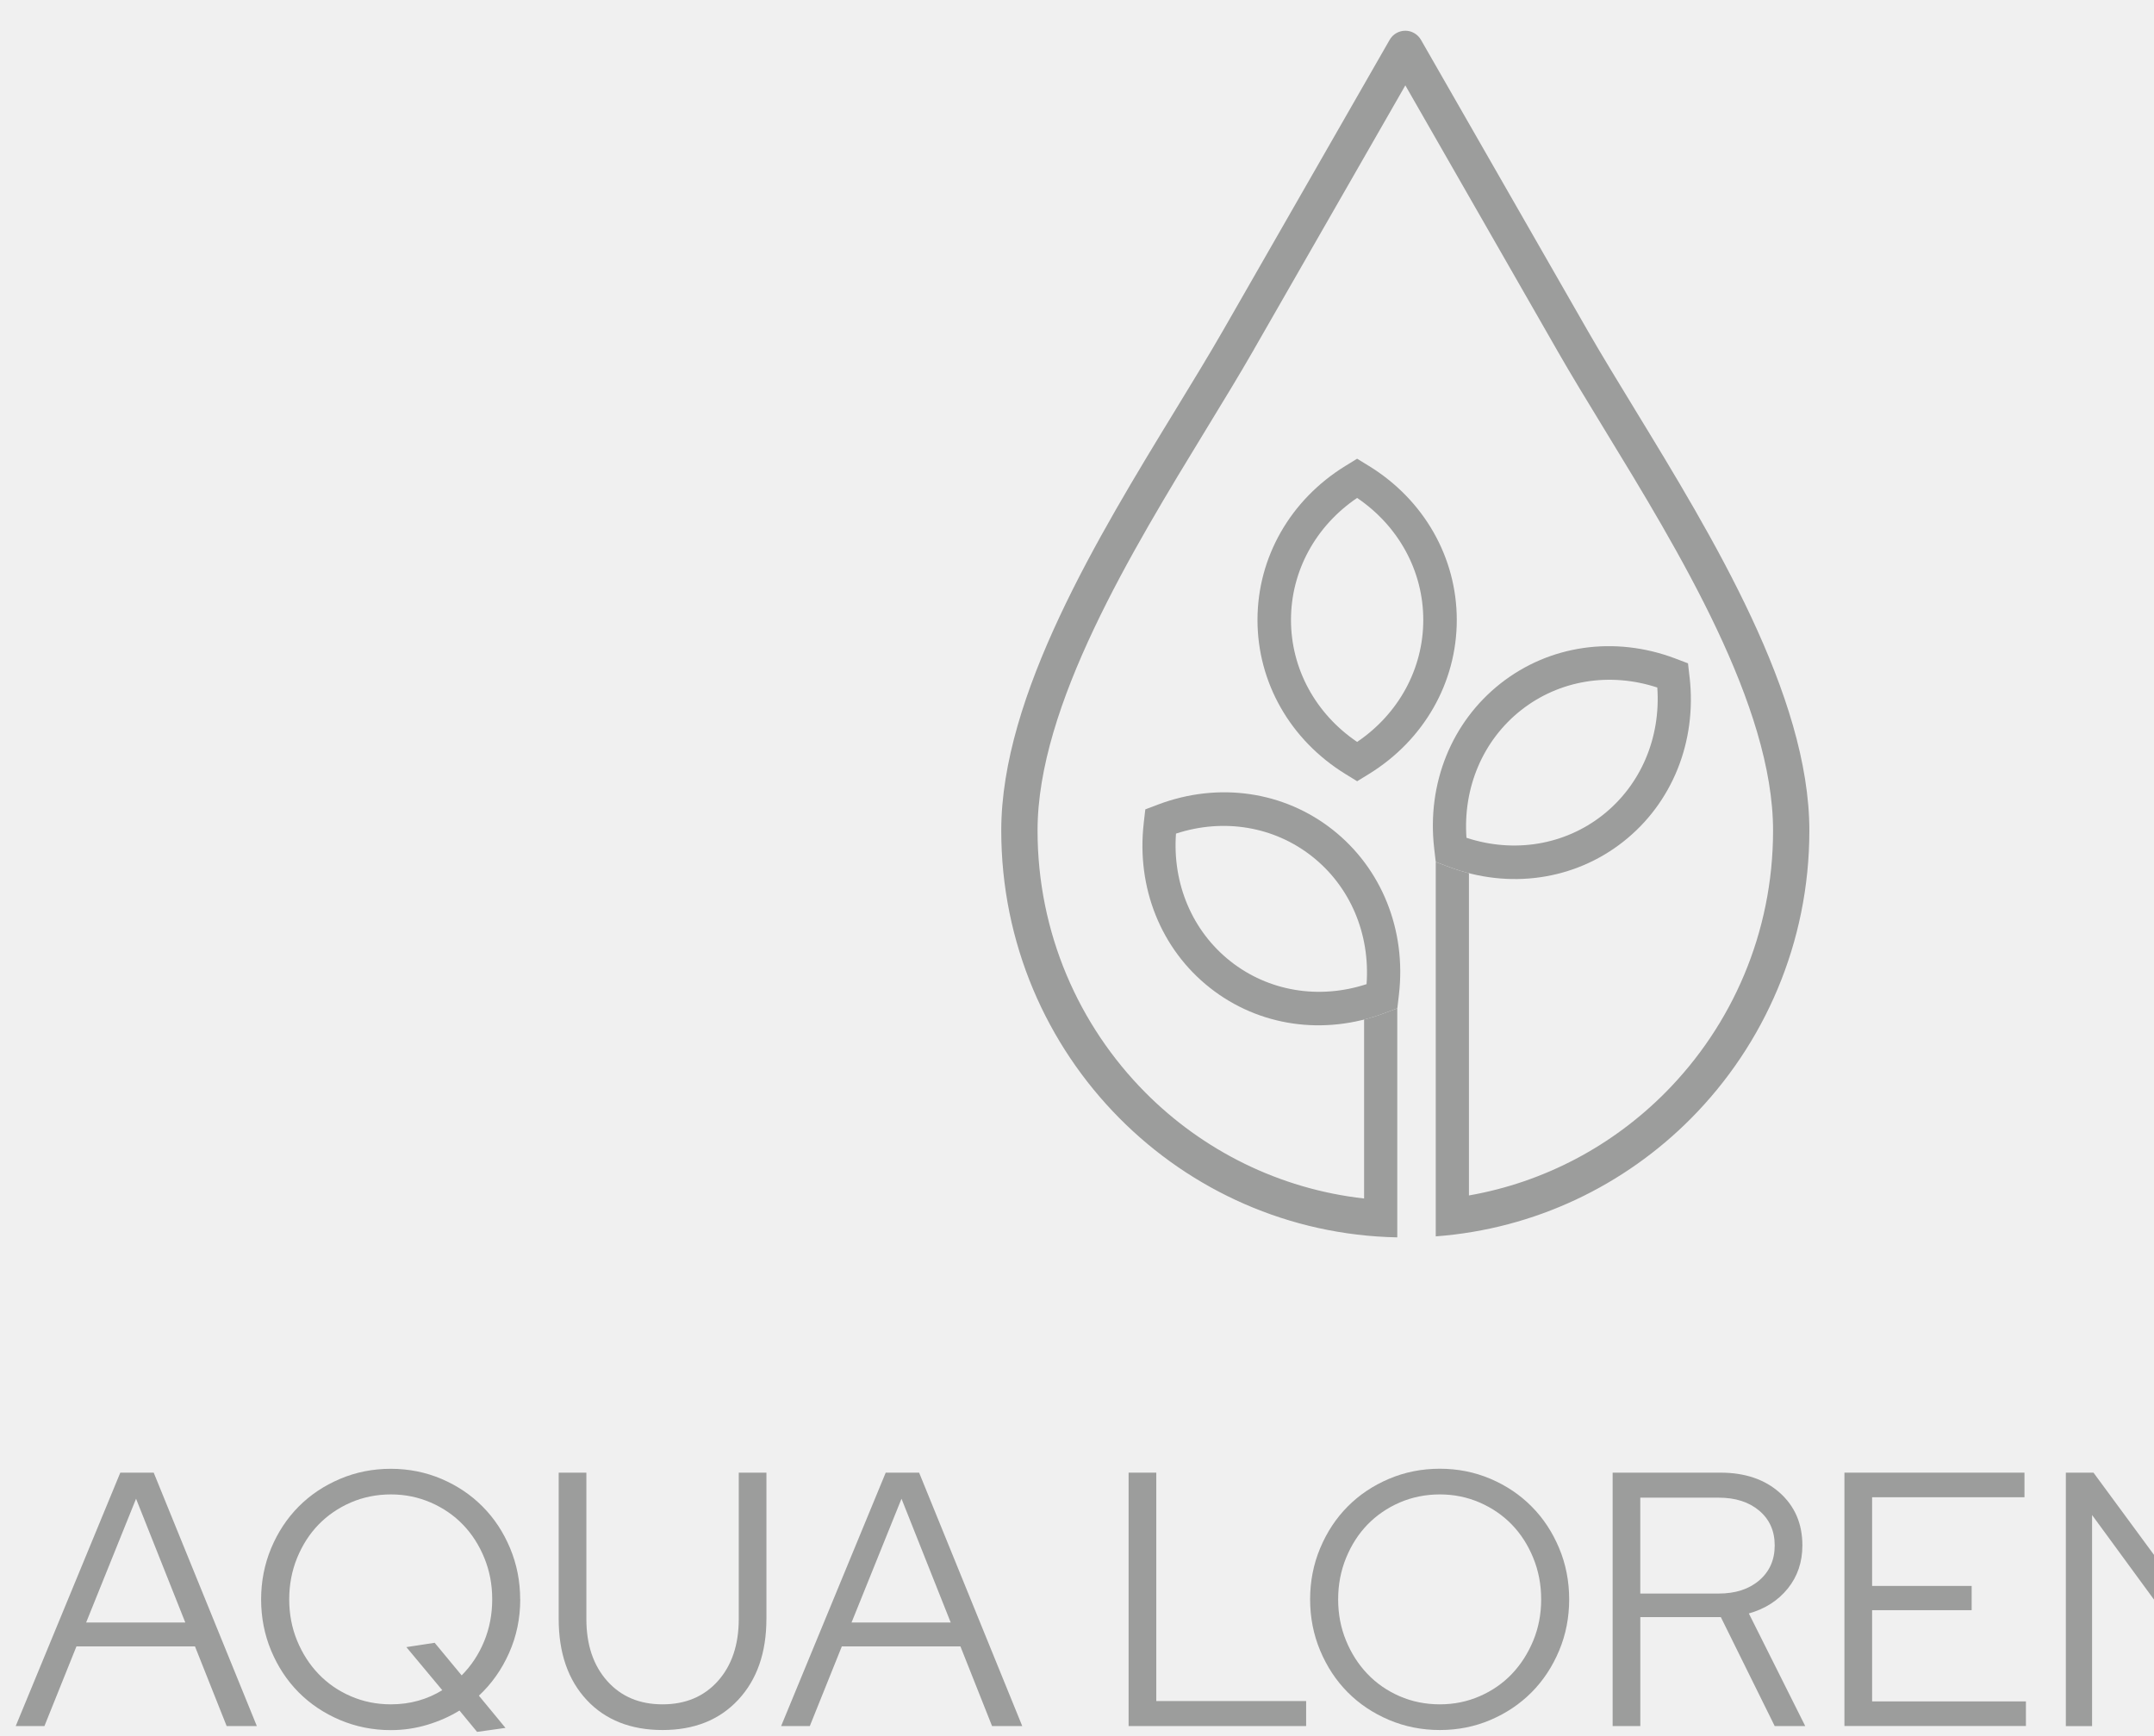
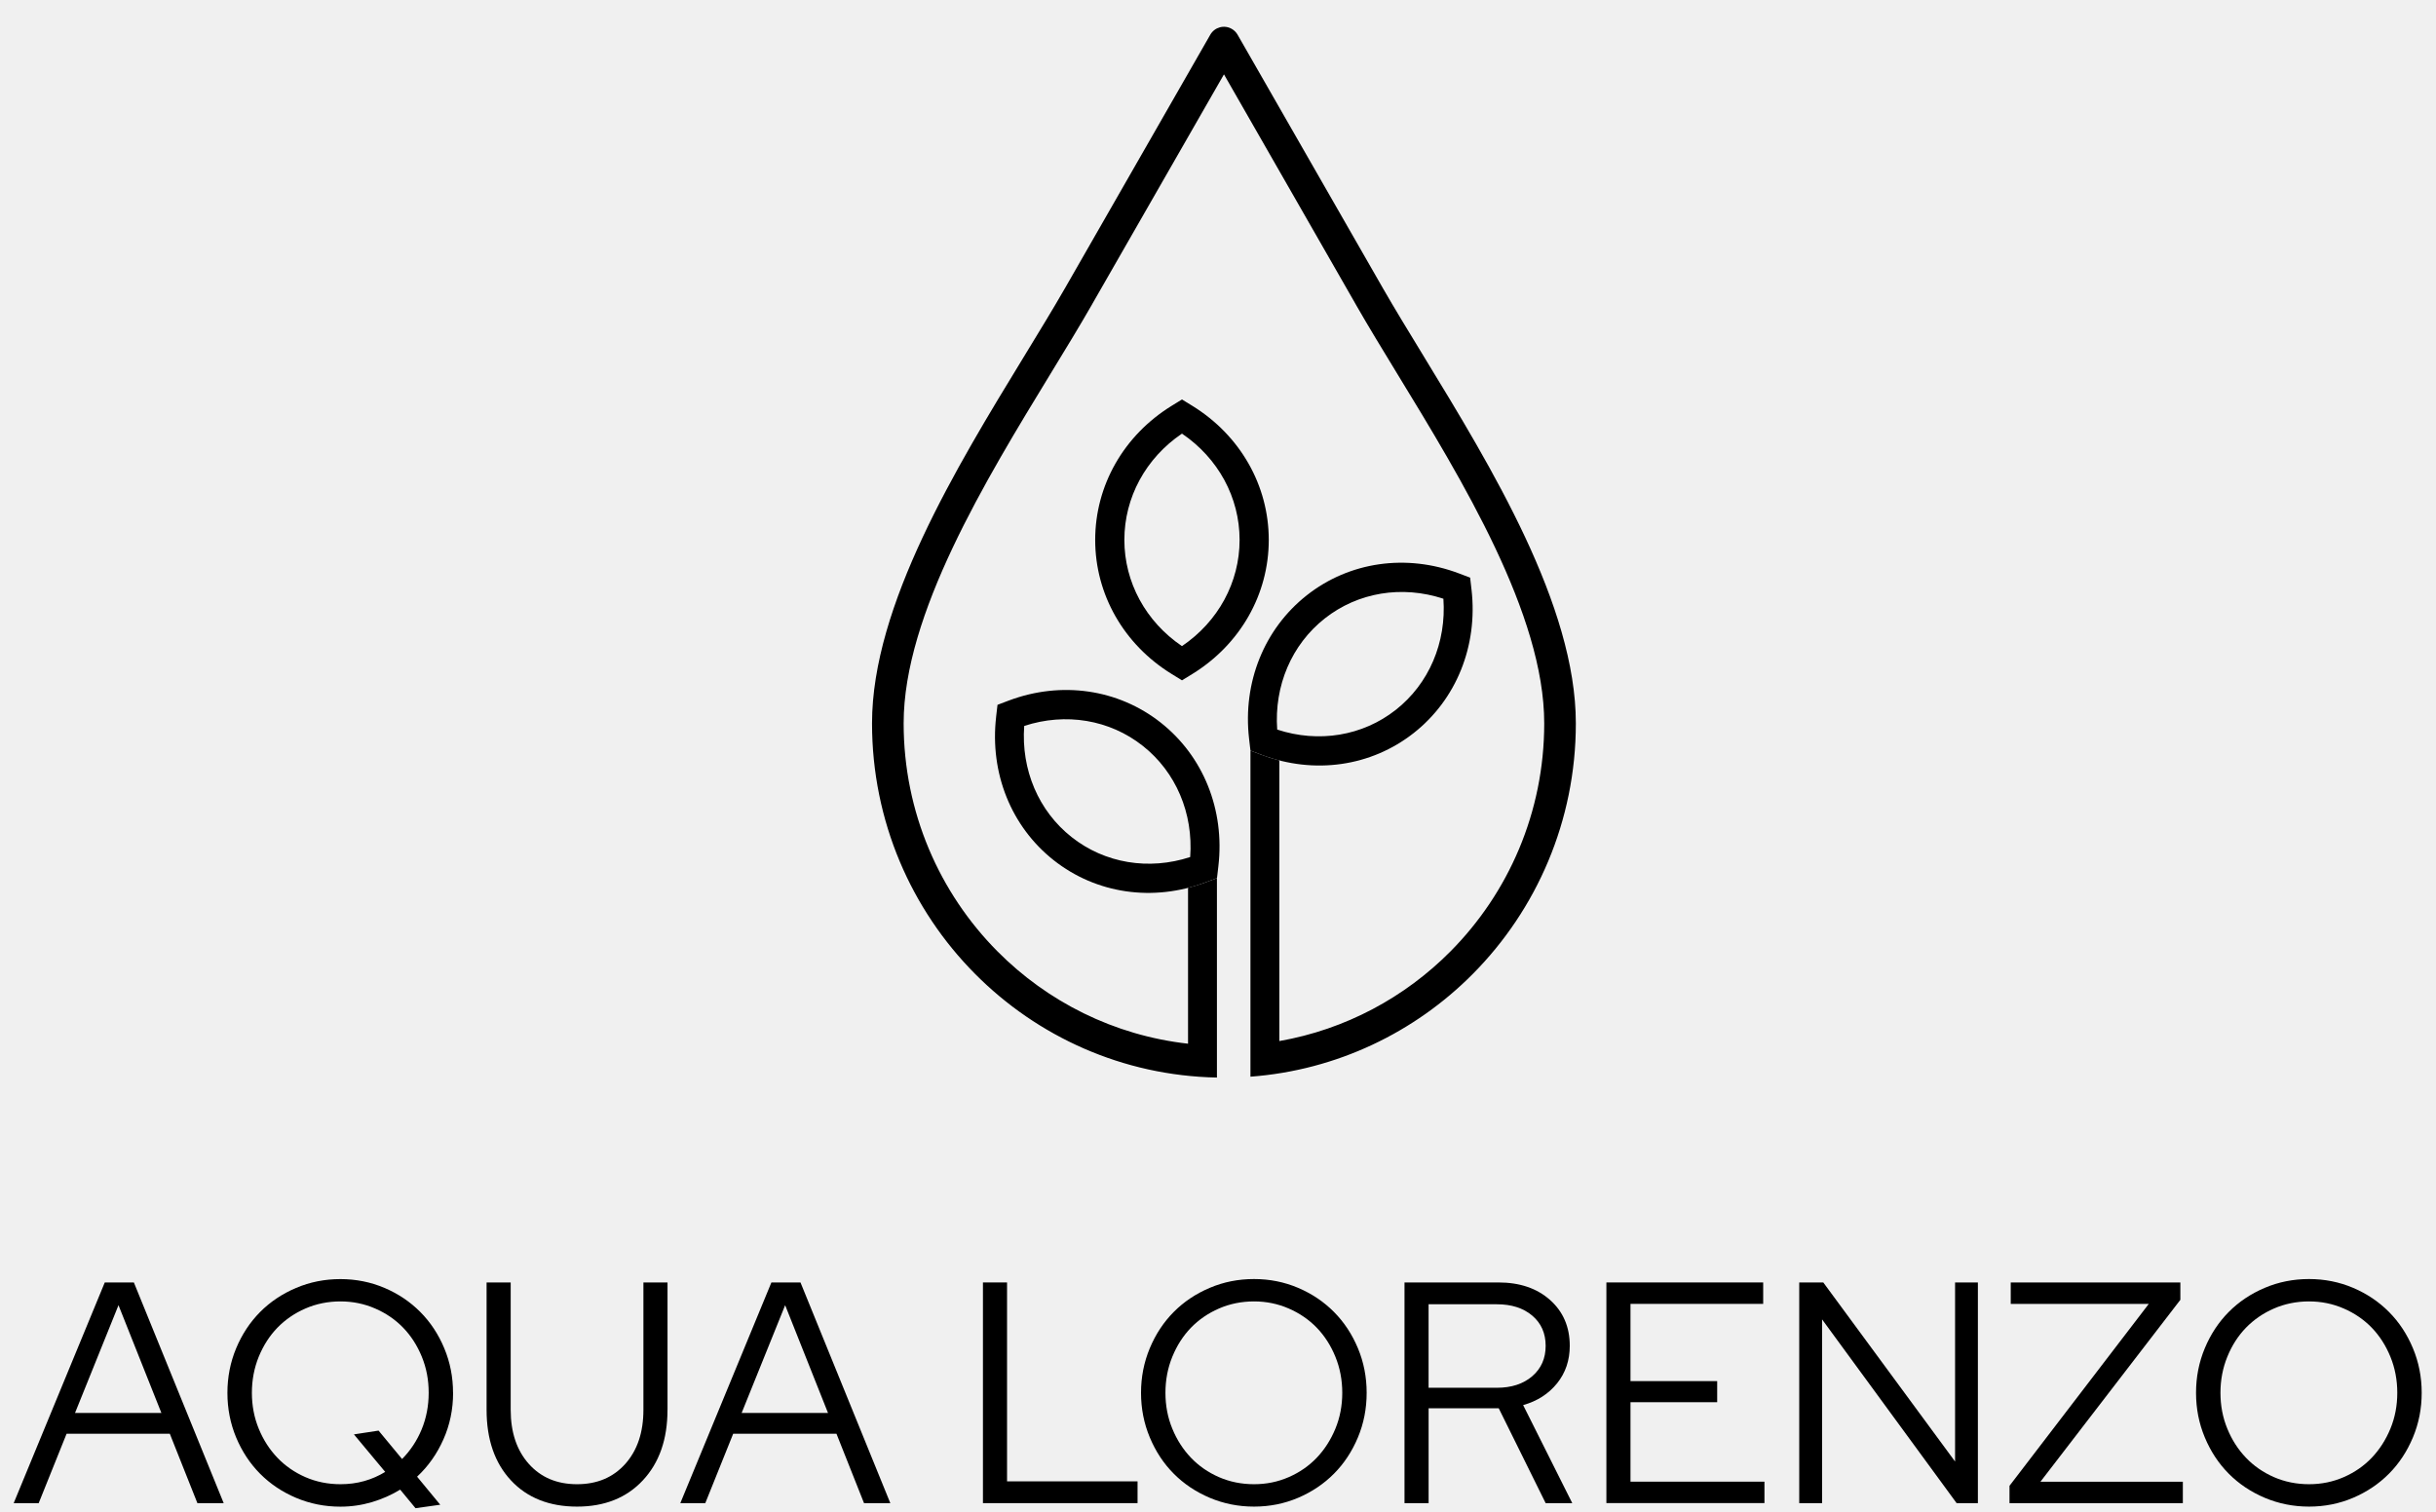
- <svg xmlns="http://www.w3.org/2000/svg" width="67" height="54" viewBox="0 0 67 54" fill="none">
-   <g clip-path="url(#clip0_696_344)">
-     <path d="M0.489 53.693L3.742 45.81H4.781L7.989 53.693H7.05L6.065 51.215H2.378L1.382 53.693H0.489ZM2.679 50.472H5.764L4.232 46.621L2.679 50.472Z" fill="#9C9D9C" />
-     <path d="M16.182 49.752C16.182 50.345 16.066 50.901 15.835 51.419C15.605 51.937 15.291 52.38 14.896 52.748L15.723 53.75L14.84 53.874L14.292 53.21C13.987 53.398 13.651 53.546 13.286 53.655C12.921 53.764 12.545 53.819 12.156 53.819C11.597 53.819 11.071 53.713 10.575 53.504C10.079 53.294 9.651 53.007 9.289 52.643C8.928 52.279 8.643 51.847 8.434 51.347C8.226 50.848 8.122 50.317 8.122 49.754C8.122 49.192 8.226 48.661 8.434 48.161C8.643 47.662 8.928 47.23 9.289 46.866C9.651 46.502 10.079 46.215 10.575 46.005C11.071 45.794 11.598 45.69 12.156 45.69C12.714 45.69 13.241 45.796 13.733 46.005C14.225 46.215 14.651 46.502 15.012 46.866C15.374 47.23 15.659 47.662 15.867 48.161C16.076 48.661 16.18 49.192 16.18 49.754L16.182 49.752ZM13.521 51.103L14.36 52.116C14.658 51.816 14.892 51.463 15.059 51.058C15.226 50.653 15.31 50.218 15.31 49.752C15.31 49.286 15.229 48.864 15.065 48.463C14.901 48.062 14.679 47.716 14.399 47.427C14.12 47.138 13.787 46.909 13.399 46.74C13.012 46.572 12.598 46.487 12.159 46.487C11.719 46.487 11.294 46.572 10.907 46.74C10.52 46.909 10.187 47.139 9.907 47.427C9.627 47.716 9.406 48.062 9.241 48.463C9.078 48.865 8.996 49.294 8.996 49.752C8.996 50.21 9.078 50.638 9.241 51.035C9.405 51.434 9.627 51.778 9.907 52.071C10.187 52.364 10.52 52.595 10.907 52.763C11.294 52.932 11.712 53.017 12.159 53.017C12.457 53.017 12.74 52.98 13.009 52.904C13.277 52.829 13.526 52.719 13.757 52.577L12.64 51.237L13.523 51.102L13.521 51.103Z" fill="#9C9D9C" />
-     <path d="M23.839 50.36C23.839 51.41 23.546 52.249 22.961 52.877C22.376 53.504 21.592 53.816 20.608 53.816C19.624 53.816 18.831 53.505 18.25 52.882C17.669 52.259 17.378 51.418 17.378 50.36V45.81H18.239V50.36C18.239 51.163 18.455 51.806 18.887 52.291C19.32 52.776 19.893 53.017 20.609 53.017C21.325 53.017 21.898 52.775 22.331 52.291C22.763 51.806 22.979 51.163 22.979 50.36V45.81H23.84V50.36H23.839Z" fill="#9C9D9C" />
-     <path d="M24.297 53.693L27.55 45.81H28.589L31.797 53.693H30.858L29.874 51.215H26.185L25.189 53.693H24.296H24.297ZM26.487 50.472H29.572L28.041 46.621L26.487 50.472Z" fill="#9C9D9C" />
-     <path d="M35.105 53.693V45.81H35.966V52.915H40.627V53.693H35.105Z" fill="#9C9D9C" />
-     <path d="M48.809 49.752C48.809 50.315 48.706 50.846 48.497 51.345C48.288 51.844 48.004 52.276 47.642 52.641C47.281 53.005 46.855 53.291 46.362 53.502C45.87 53.712 45.345 53.816 44.786 53.816C44.227 53.816 43.699 53.711 43.205 53.502C42.709 53.291 42.28 53.005 41.919 52.641C41.557 52.276 41.273 51.844 41.064 51.345C40.855 50.846 40.751 50.314 40.751 49.752C40.751 49.19 40.855 48.658 41.064 48.159C41.273 47.66 41.557 47.228 41.919 46.864C42.28 46.499 42.709 46.213 43.205 46.002C43.7 45.792 44.228 45.688 44.786 45.688C45.344 45.688 45.87 45.793 46.362 46.002C46.855 46.213 47.281 46.499 47.642 46.864C48.004 47.228 48.288 47.66 48.497 48.159C48.706 48.658 48.809 49.19 48.809 49.752ZM47.938 49.752C47.938 49.294 47.856 48.864 47.692 48.463C47.529 48.062 47.306 47.716 47.027 47.427C46.747 47.138 46.414 46.909 46.027 46.74C45.639 46.572 45.225 46.487 44.786 46.487C44.346 46.487 43.921 46.572 43.534 46.74C43.147 46.909 42.814 47.139 42.534 47.427C42.255 47.716 42.033 48.062 41.869 48.463C41.705 48.865 41.623 49.294 41.623 49.752C41.623 50.21 41.705 50.638 41.869 51.035C42.032 51.434 42.255 51.778 42.534 52.071C42.814 52.364 43.147 52.595 43.534 52.764C43.921 52.932 44.339 53.017 44.786 53.017C45.233 53.017 45.639 52.932 46.027 52.764C46.414 52.595 46.747 52.364 47.027 52.071C47.306 51.778 47.527 51.432 47.692 51.035C47.856 50.638 47.938 50.21 47.938 49.752Z" fill="#9C9D9C" />
-     <path d="M50.161 53.693V45.81H53.515C54.274 45.81 54.89 46.017 55.358 46.434C55.827 46.852 56.063 47.398 56.063 48.073C56.063 48.591 55.912 49.038 55.61 49.413C55.308 49.788 54.904 50.047 54.398 50.19L56.152 53.693H55.202L53.526 50.303H51.022V53.693H50.161ZM53.458 46.587H51.021V49.571H53.458C53.98 49.571 54.401 49.435 54.721 49.161C55.041 48.886 55.202 48.525 55.202 48.074C55.202 47.624 55.042 47.264 54.721 46.993C54.401 46.722 53.98 46.588 53.458 46.588V46.587Z" fill="#9C9D9C" />
-     <path d="M57.371 53.693V45.81H62.971V46.575H58.232V49.334H61.328V50.088H58.232V52.926H63.016V53.691H57.371V53.693Z" fill="#9C9D9C" />
-     <path d="M64.257 45.81H65.118L69.824 52.206V45.81H70.639V53.694H69.88L65.074 47.128V53.694H64.258V45.81H64.257Z" fill="#9C9D9C" />
-     <path d="M42.581 14.495L42.213 14.269L41.846 14.495C40.135 15.549 39.114 17.339 39.114 19.285C39.114 21.231 40.135 23.021 41.847 24.076L42.214 24.302L42.582 24.076C44.293 23.021 45.313 21.231 45.313 19.285C45.313 17.339 44.293 15.549 42.582 14.495H42.581ZM42.213 23.079C40.921 22.203 40.156 20.801 40.156 19.284C40.156 17.767 40.921 16.365 42.213 15.489C43.505 16.365 44.271 17.767 44.271 19.284C44.271 20.801 43.506 22.203 42.213 23.079Z" fill="#9C9D9C" />
-     <path d="M50.856 12.741C50.315 11.854 49.805 11.019 49.397 10.308L44.2 1.241C44.152 1.158 44.083 1.084 43.992 1.032C43.724 0.876 43.379 0.969 43.224 1.241L38.044 10.279L38.027 10.308C37.619 11.019 37.11 11.854 36.569 12.74C34.162 16.683 31.144 21.628 31.144 25.837C31.144 29.334 32.55 32.499 34.825 34.789C37.045 37.025 40.091 38.425 43.462 38.491V31.366L43.059 31.517C42.852 31.596 42.642 31.659 42.43 31.713V37.282C39.784 36.985 37.409 35.782 35.624 33.984C33.554 31.898 32.273 29.017 32.273 25.835C32.273 21.946 35.199 17.154 37.53 13.333C38.054 12.475 38.547 11.666 39.002 10.874C39.008 10.863 39.014 10.853 39.019 10.842L43.713 2.656L48.422 10.875V10.877C48.876 11.669 49.37 12.479 49.894 13.338C52.225 17.157 55.151 21.95 55.151 25.839C55.151 29.021 53.871 31.902 51.8 33.987C50.172 35.627 48.056 36.773 45.691 37.187V27.162C45.48 27.108 45.27 27.044 45.062 26.965L44.659 26.813V38.46C47.752 38.228 50.534 36.872 52.599 34.791C54.872 32.5 56.28 29.335 56.28 25.839C56.28 21.63 53.262 16.685 50.856 12.742V12.741Z" fill="#9C9D9C" />
-     <path d="M35.575 25.607L35.625 25.177L36.029 25.024C37.907 24.318 39.937 24.613 41.457 25.814C42.977 27.015 43.746 28.929 43.514 30.935L43.464 31.366L43.06 31.517C41.182 32.223 39.153 31.928 37.633 30.727C36.112 29.527 35.344 27.613 35.576 25.606L35.575 25.607ZM42.507 30.613C42.621 29.048 41.997 27.576 40.812 26.641C39.628 25.706 38.06 25.446 36.579 25.931C36.465 27.496 37.089 28.968 38.274 29.903C39.458 30.838 41.026 31.098 42.507 30.614V30.613Z" fill="#9C9D9C" />
-     <path d="M52.554 21.064L52.505 20.634L52.102 20.481C50.224 19.773 48.194 20.064 46.673 21.262C45.151 22.461 44.379 24.374 44.609 26.381L44.659 26.812L45.062 26.964C46.94 27.673 48.97 27.381 50.491 26.183C52.013 24.985 52.784 23.072 52.555 21.064H52.554ZM45.614 26.06C45.503 24.495 46.129 23.024 47.315 22.09C48.501 21.157 50.07 20.9 51.55 21.387C51.661 22.952 51.035 24.423 49.849 25.357C48.663 26.29 47.095 26.547 45.614 26.061V26.06Z" fill="#9C9D9C" />
+ <svg xmlns="http://www.w3.org/2000/svg" viewBox="0 0 87 54" fill="none">
+   <g clip-path="url(#clip0_696_1192)">
+     <path d="M0.489 53.693L3.742 45.81H4.781L7.989 53.693H7.05L6.065 51.215H2.378L1.382 53.693H0.489ZM2.679 50.472H5.764L4.232 46.622L2.679 50.472Z" fill="currentColor" />
+     <path d="M16.182 49.752C16.182 50.345 16.066 50.901 15.835 51.419C15.605 51.937 15.291 52.38 14.896 52.748L15.723 53.75L14.84 53.874L14.292 53.21C13.987 53.398 13.651 53.546 13.286 53.656C12.921 53.764 12.545 53.819 12.156 53.819C11.597 53.819 11.071 53.713 10.575 53.504C10.079 53.294 9.651 53.007 9.289 52.643C8.928 52.279 8.643 51.847 8.434 51.348C8.226 50.848 8.122 50.317 8.122 49.755C8.122 49.193 8.226 48.661 8.434 48.162C8.643 47.662 8.928 47.23 9.289 46.866C9.651 46.502 10.079 46.215 10.575 46.005C11.071 45.795 11.598 45.69 12.156 45.69C12.714 45.69 13.241 45.796 13.733 46.005C14.225 46.215 14.651 46.502 15.012 46.866C15.374 47.23 15.659 47.662 15.867 48.162C16.076 48.661 16.18 49.193 16.18 49.755L16.182 49.752ZM13.521 51.103L14.36 52.117C14.658 51.816 14.892 51.463 15.059 51.059C15.226 50.653 15.31 50.218 15.31 49.752C15.31 49.286 15.229 48.864 15.065 48.463C14.901 48.062 14.679 47.716 14.399 47.427C14.12 47.138 13.787 46.909 13.399 46.741C13.012 46.572 12.598 46.487 12.159 46.487C11.719 46.487 11.294 46.572 10.907 46.741C10.52 46.909 10.187 47.139 9.907 47.427C9.627 47.716 9.406 48.062 9.241 48.463C9.078 48.865 8.996 49.295 8.996 49.752C8.996 50.21 9.078 50.638 9.241 51.035C9.405 51.434 9.627 51.778 9.907 52.071C10.187 52.364 10.52 52.595 10.907 52.764C11.294 52.932 11.712 53.017 12.159 53.017C12.457 53.017 12.74 52.98 13.009 52.904C13.277 52.829 13.526 52.719 13.757 52.577L12.64 51.237L13.523 51.102L13.521 51.103Z" fill="currentColor" />
+     <path d="M23.839 50.36C23.839 51.411 23.546 52.25 22.961 52.877C22.376 53.505 21.592 53.817 20.608 53.817C19.624 53.817 18.831 53.506 18.25 52.882C17.669 52.26 17.378 51.418 17.378 50.36V45.811H18.239V50.36C18.239 51.163 18.455 51.807 18.887 52.292C19.32 52.776 19.893 53.017 20.609 53.017C21.325 53.017 21.898 52.775 22.331 52.292C22.763 51.807 22.979 51.163 22.979 50.36V45.811H23.84V50.36H23.839Z" fill="currentColor" />
+     <path d="M24.297 53.693L27.55 45.81H28.589L31.797 53.693H30.858L29.874 51.215H26.185L25.189 53.693H24.296H24.297ZM26.487 50.472H29.572L28.041 46.622L26.487 50.472Z" fill="currentColor" />
+     <path d="M35.105 53.693V45.81H35.966V52.915H40.627V53.693H35.105Z" fill="currentColor" />
+     <path d="M48.809 49.752C48.809 50.316 48.706 50.846 48.497 51.345C48.288 51.845 48.004 52.277 47.642 52.641C47.281 53.005 46.855 53.291 46.362 53.502C45.87 53.712 45.345 53.817 44.786 53.817C44.227 53.817 43.699 53.711 43.205 53.502C42.709 53.291 42.28 53.005 41.919 52.641C41.557 52.277 41.273 51.845 41.064 51.345C40.855 50.846 40.751 50.314 40.751 49.752C40.751 49.19 40.855 48.659 41.064 48.159C41.273 47.66 41.557 47.228 41.919 46.864C42.28 46.5 42.709 46.213 43.205 46.003C43.7 45.792 44.228 45.688 44.786 45.688C45.344 45.688 45.87 45.794 46.362 46.003C46.855 46.213 47.281 46.5 47.642 46.864C48.004 47.228 48.288 47.66 48.497 48.159C48.706 48.659 48.809 49.19 48.809 49.752ZM47.938 49.752C47.938 49.295 47.856 48.864 47.692 48.463C47.529 48.062 47.306 47.716 47.027 47.427C46.747 47.138 46.414 46.909 46.027 46.741C45.639 46.572 45.225 46.487 44.786 46.487C44.346 46.487 43.921 46.572 43.534 46.741C43.147 46.909 42.814 47.139 42.534 47.427C42.255 47.716 42.033 48.062 41.869 48.463C41.705 48.865 41.623 49.295 41.623 49.752C41.623 50.21 41.705 50.638 41.869 51.035C42.032 51.434 42.255 51.778 42.534 52.071C42.814 52.364 43.147 52.595 43.534 52.764C43.921 52.932 44.339 53.017 44.786 53.017C45.233 53.017 45.639 52.932 46.027 52.764C46.414 52.595 46.747 52.364 47.027 52.071C47.306 51.778 47.527 51.433 47.692 51.035C47.856 50.638 47.938 50.21 47.938 49.752Z" fill="currentColor" />
+     <path d="M50.161 53.693V45.81H53.515C54.274 45.81 54.89 46.018 55.358 46.435C55.827 46.852 56.063 47.398 56.063 48.073C56.063 48.591 55.912 49.038 55.61 49.413C55.308 49.788 54.904 50.048 54.398 50.191L56.152 53.693H55.202L53.526 50.304H51.022V53.693H50.161ZM53.458 46.587H51.021V49.572H53.458C53.98 49.572 54.401 49.435 54.721 49.161C55.041 48.886 55.202 48.525 55.202 48.075C55.202 47.624 55.042 47.264 54.721 46.993C54.401 46.723 53.98 46.589 53.458 46.589V46.587Z" fill="currentColor" />
+     <path d="M57.371 53.693V45.81H62.971V46.575H58.232V49.334H61.328V50.088H58.232V52.926H63.016V53.691H57.371V53.693Z" fill="currentColor" />
+     <path d="M64.257 45.811H65.118L69.824 52.207V45.811H70.639V53.694H69.88L65.074 47.129V53.694H64.258V45.811H64.257Z" fill="currentColor" />
+     <path d="M71.768 53.693V53.074L76.742 46.576H71.812V45.811H77.87V46.43L72.873 52.928H77.959V53.693H71.767H71.768Z" fill="currentColor" />
+     <path d="M86.489 49.752C86.489 50.316 86.385 50.846 86.176 51.345C85.967 51.845 85.683 52.277 85.321 52.641C84.96 53.005 84.534 53.291 84.041 53.502C83.549 53.712 83.024 53.817 82.465 53.817C81.906 53.817 81.379 53.711 80.883 53.502C80.388 53.291 79.959 53.005 79.598 52.641C79.236 52.277 78.952 51.845 78.743 51.345C78.534 50.846 78.43 50.314 78.43 49.752C78.43 49.19 78.534 48.659 78.743 48.159C78.952 47.66 79.236 47.228 79.598 46.864C79.959 46.5 80.388 46.213 80.883 46.003C81.379 45.792 81.907 45.688 82.465 45.688C83.023 45.688 83.549 45.794 84.041 46.003C84.534 46.213 84.96 46.5 85.321 46.864C85.683 47.228 85.967 47.66 86.176 48.159C86.385 48.659 86.489 49.19 86.489 49.752ZM85.617 49.752C85.617 49.295 85.535 48.864 85.371 48.463C85.207 48.062 84.985 47.716 84.706 47.427C84.426 47.138 84.093 46.909 83.706 46.741C83.318 46.572 82.904 46.487 82.465 46.487C82.025 46.487 81.6 46.572 81.213 46.741C80.826 46.909 80.493 47.139 80.213 47.427C79.933 47.716 79.711 48.062 79.548 48.463C79.384 48.865 79.302 49.295 79.302 49.752C79.302 50.21 79.384 50.638 79.548 51.035C79.711 51.434 79.933 51.778 80.213 52.071C80.493 52.364 80.826 52.595 81.213 52.764C81.6 52.932 82.018 53.017 82.465 53.017C82.912 53.017 83.318 52.932 83.706 52.764C84.093 52.595 84.426 52.364 84.706 52.071C84.985 51.778 85.206 51.433 85.371 51.035C85.535 50.638 85.617 50.21 85.617 49.752Z" fill="currentColor" />
+     <path d="M42.581 14.495L42.213 14.269L41.846 14.495C40.135 15.55 39.114 17.34 39.114 19.286C39.114 21.232 40.135 23.022 41.847 24.076L42.214 24.302L42.582 24.076C44.293 23.022 45.313 21.232 45.313 19.286C45.313 17.34 44.293 15.55 42.582 14.495H42.581ZM42.213 23.08C40.921 22.204 40.156 20.801 40.156 19.285C40.156 17.768 40.921 16.365 42.213 15.489C43.505 16.365 44.271 17.768 44.271 19.285C44.271 20.801 43.506 22.204 42.213 23.08Z" fill="currentColor" />
+     <path d="M50.856 12.741C50.315 11.854 49.805 11.019 49.397 10.308L44.2 1.241C44.152 1.158 44.083 1.084 43.992 1.032C43.724 0.876 43.379 0.969 43.224 1.241L38.044 10.279L38.027 10.308C37.619 11.019 37.11 11.854 36.569 12.74C34.162 16.683 31.144 21.628 31.144 25.837C31.144 29.334 32.55 32.499 34.825 34.789C37.045 37.025 40.091 38.425 43.462 38.491V31.366L43.059 31.517C42.852 31.596 42.642 31.659 42.43 31.713V37.282C39.784 36.985 37.409 35.782 35.624 33.984C33.554 31.898 32.273 29.017 32.273 25.835C32.273 21.946 35.199 17.154 37.53 13.333C38.054 12.475 38.547 11.666 39.002 10.874C39.008 10.863 39.014 10.853 39.019 10.842L43.713 2.656L48.422 10.875V10.877C48.876 11.669 49.37 12.479 49.894 13.338C52.225 17.157 55.151 21.95 55.151 25.839C55.151 29.021 53.871 31.902 51.8 33.987C50.172 35.627 48.056 36.773 45.691 37.187V27.162C45.48 27.108 45.27 27.044 45.062 26.965L44.659 26.813V38.46C47.752 38.228 50.534 36.872 52.599 34.791C54.872 32.5 56.28 29.335 56.28 25.839C56.28 21.63 53.262 16.685 50.856 12.742V12.741Z" fill="currentColor" />
+     <path d="M35.575 25.608L35.625 25.177L36.029 25.024C37.907 24.318 39.937 24.614 41.457 25.814C42.977 27.015 43.746 28.929 43.514 30.936L43.464 31.366L43.06 31.517C41.182 32.224 39.153 31.928 37.633 30.728C36.112 29.527 35.344 27.613 35.576 25.606L35.575 25.608ZM42.507 30.613C42.621 29.048 41.997 27.576 40.812 26.641C39.628 25.706 38.06 25.446 36.579 25.931C36.465 27.496 37.089 28.968 38.274 29.903C39.458 30.838 41.026 31.098 42.507 30.614V30.613Z" fill="currentColor" />
+     <path d="M52.554 21.064L52.505 20.634L52.102 20.481C50.224 19.773 48.194 20.064 46.673 21.262C45.151 22.461 44.379 24.374 44.609 26.381L44.659 26.812L45.062 26.964C46.94 27.673 48.97 27.381 50.491 26.183C52.013 24.985 52.784 23.072 52.555 21.064H52.554ZM45.614 26.06C45.503 24.495 46.129 23.024 47.315 22.09C48.501 21.157 50.07 20.9 51.55 21.387C51.661 22.952 51.035 24.423 49.849 25.357C48.663 26.29 47.095 26.547 45.614 26.061V26.06Z" fill="currentColor" />
  </g>
  <defs>
-     <clipPath id="clip0_696_344">
-       <rect width="86" height="52.916" fill="white" transform="translate(0.488525 0.957031)" />
+     <clipPath id="clip0_696_1192">
+       <rect width="86" height="52.916" fill="white" transform="translate(0.488525 0.957275)" />
    </clipPath>
  </defs>
</svg>
